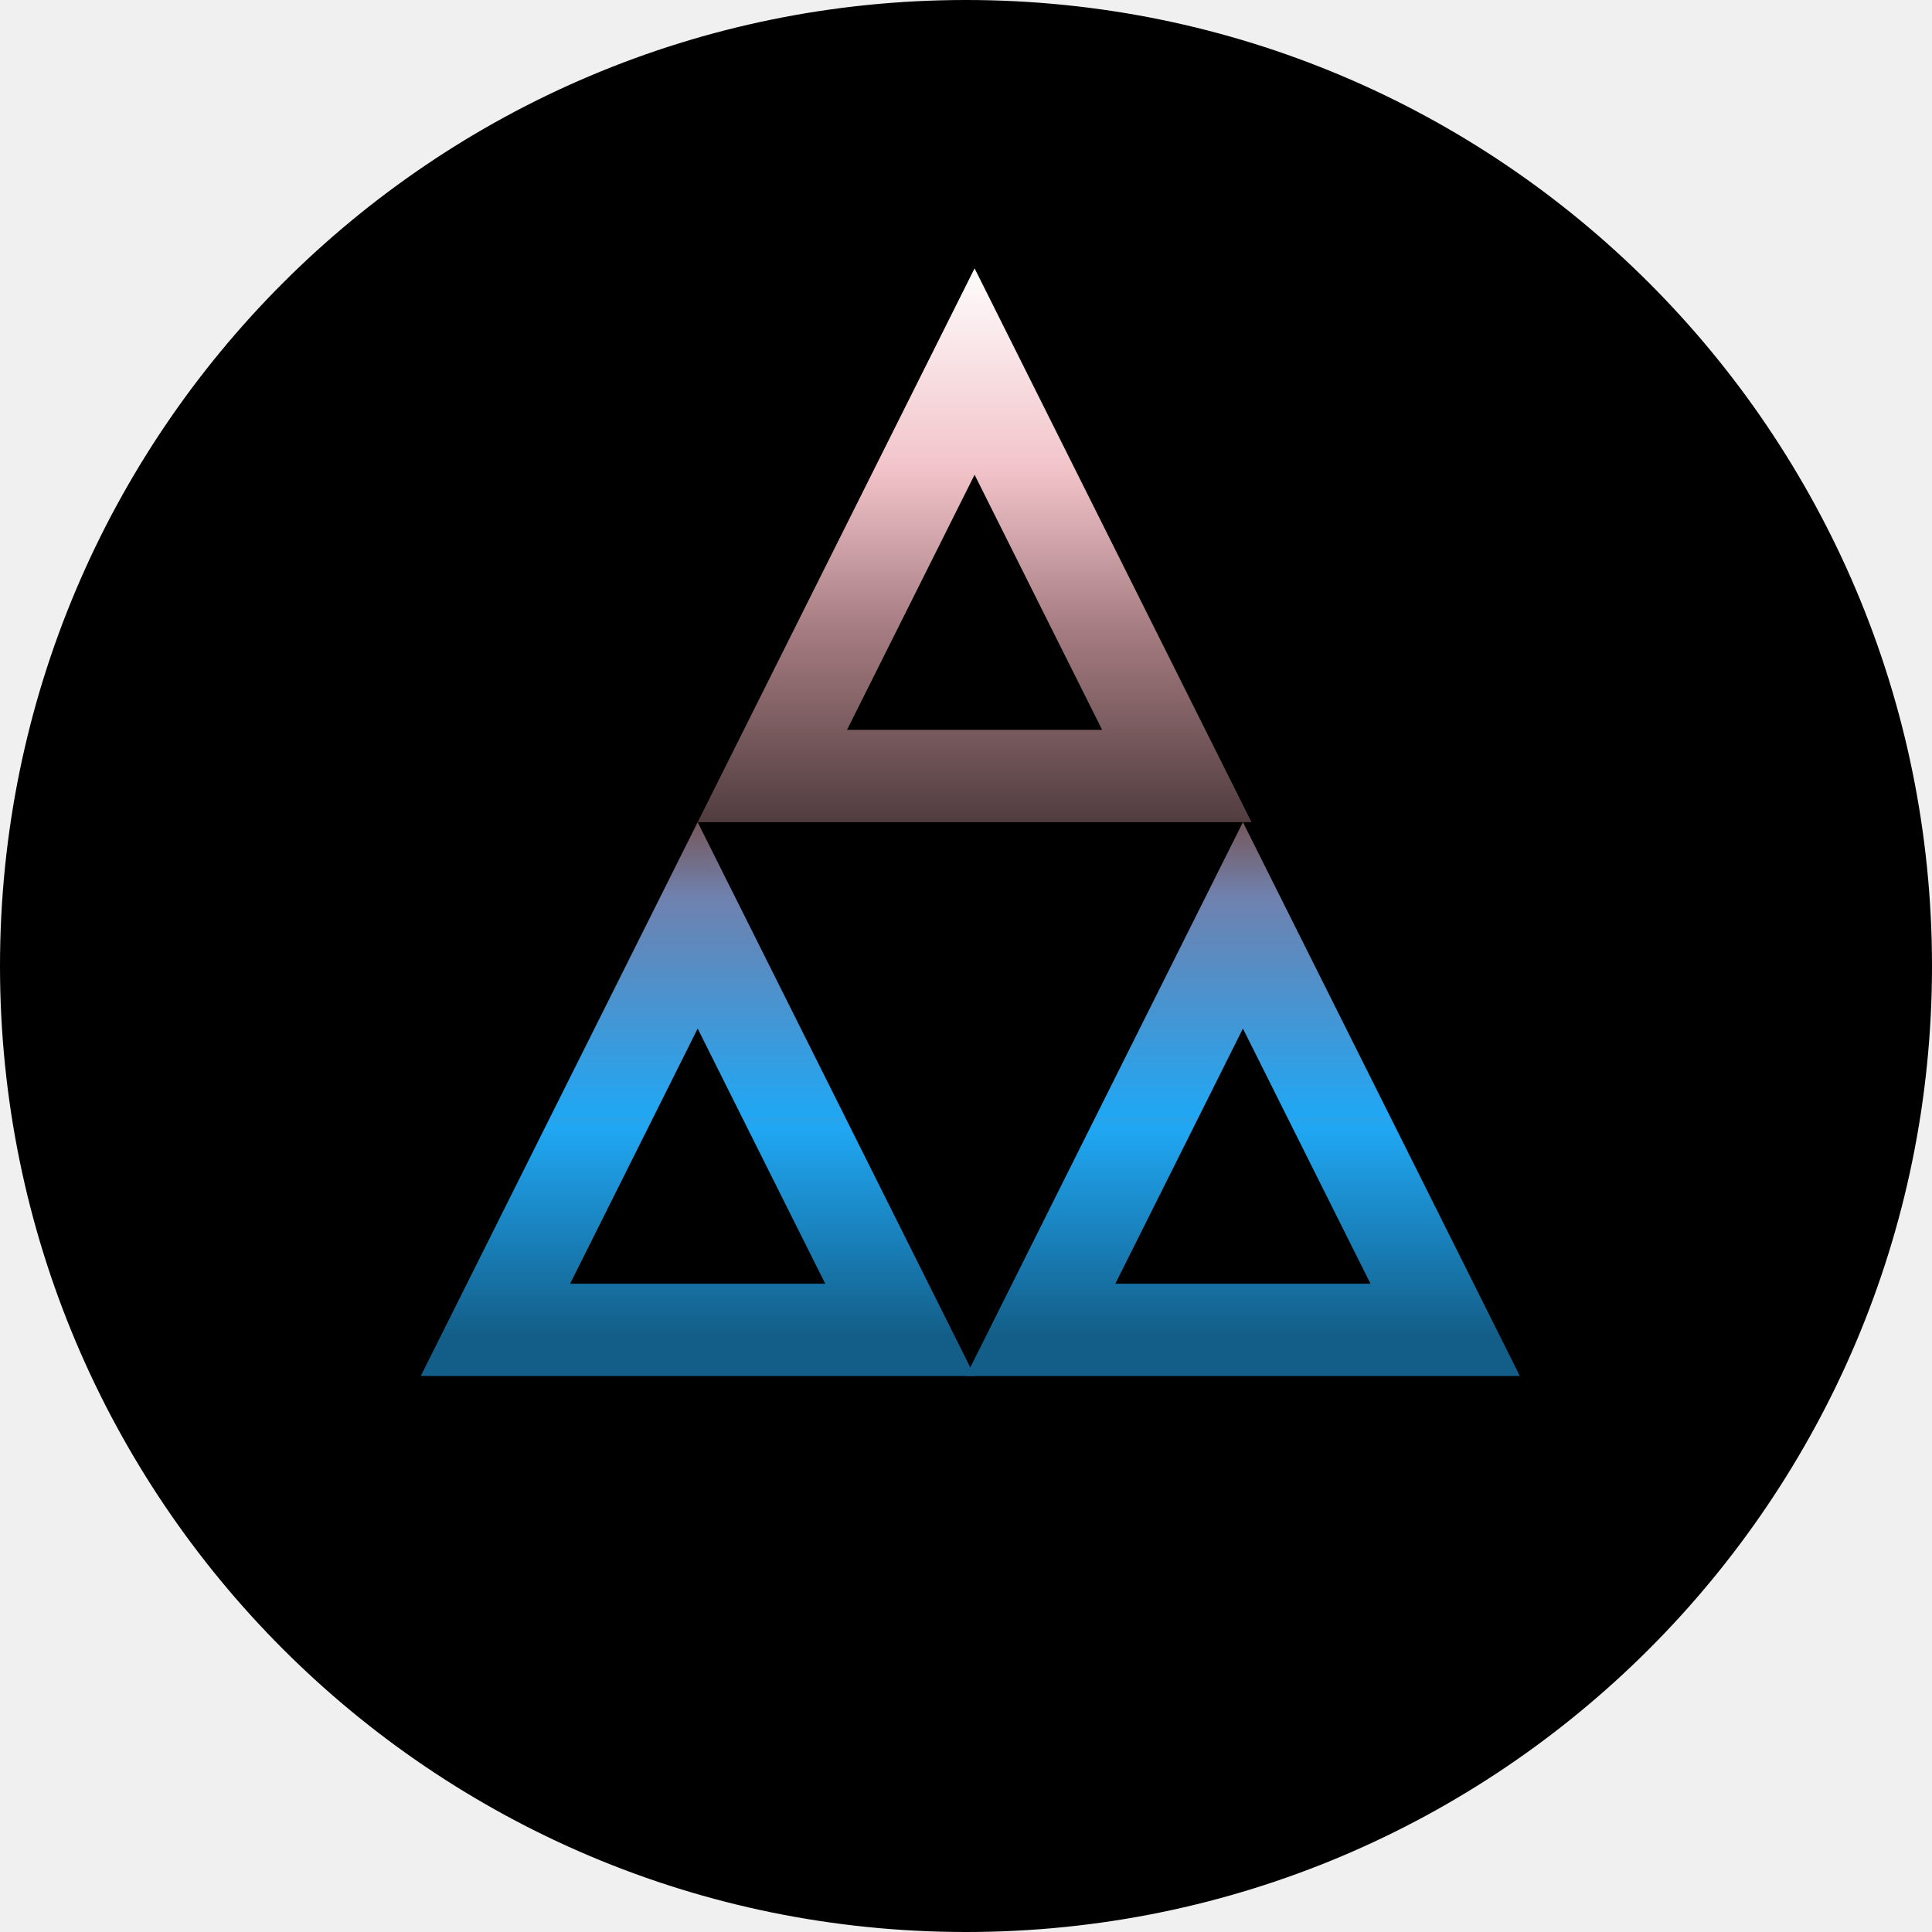
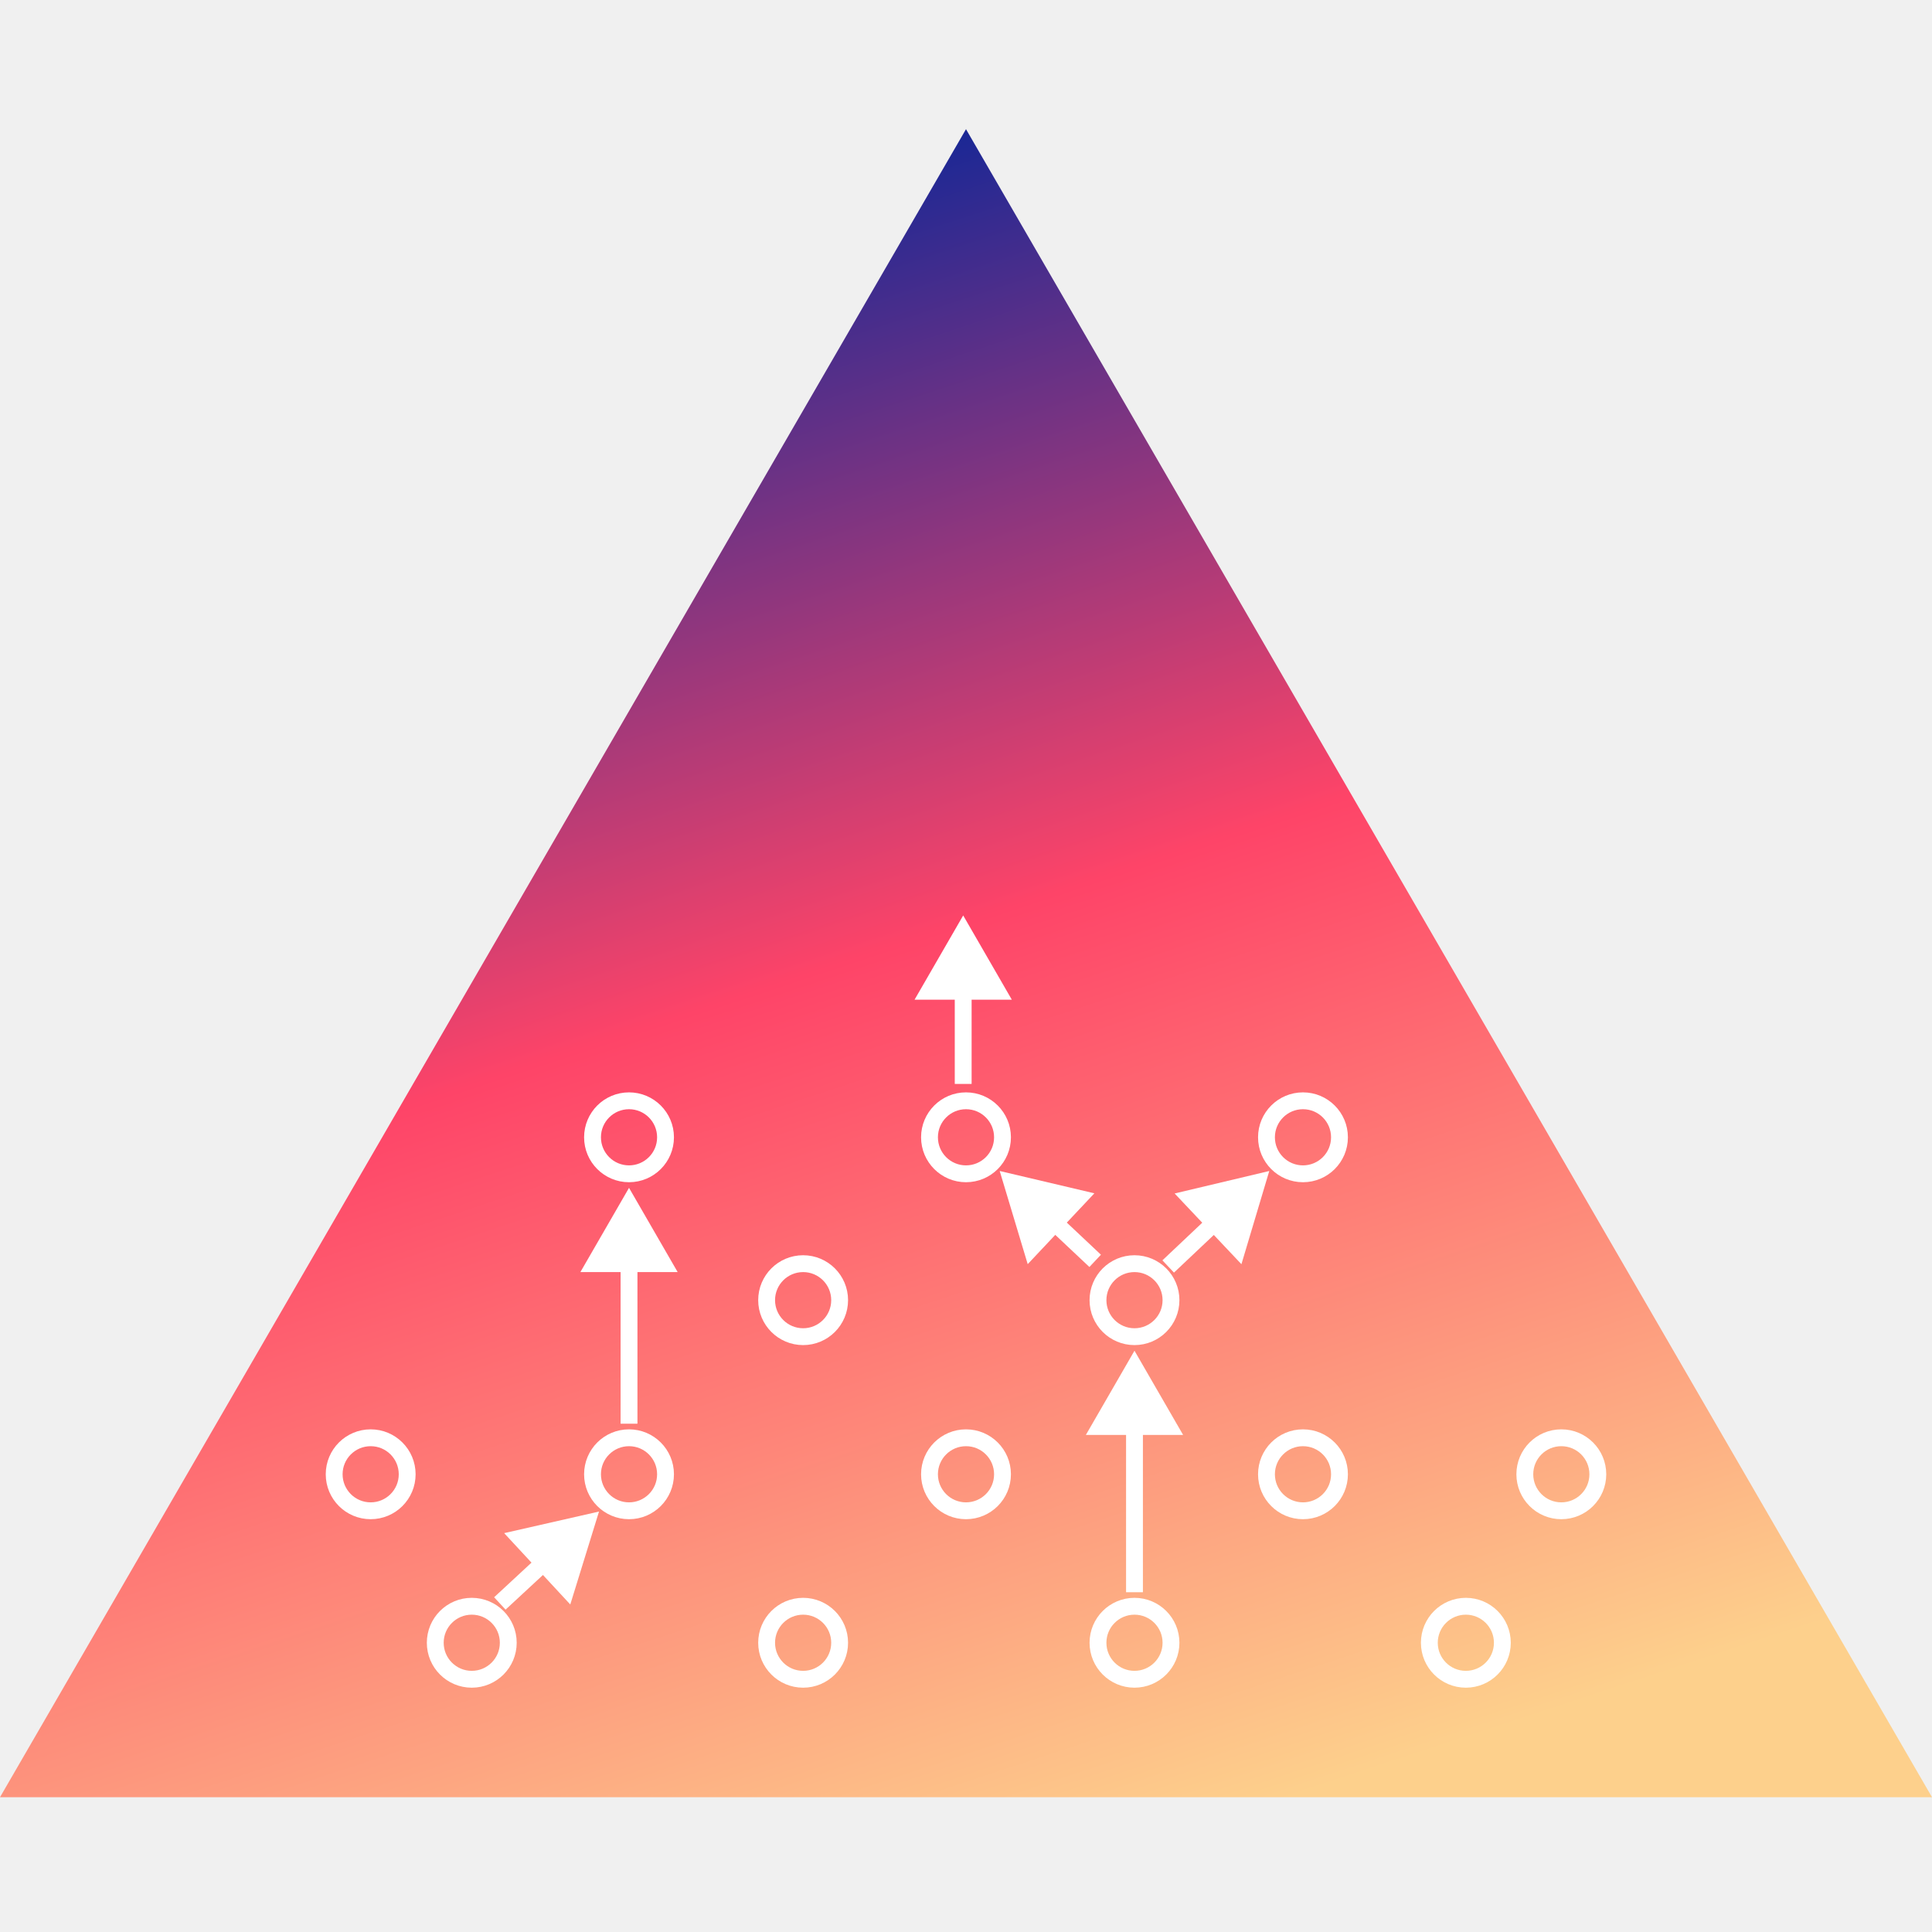
- <svg xmlns="http://www.w3.org/2000/svg" width="900" height="900" viewBox="0 0 900 900" fill="none">
-   <circle cx="450" cy="450" r="449.5" fill="black" stroke="black" />
-   <path d="M359.788 361.5L454 173.075L548.212 361.5H359.788Z" stroke="url(#paint0_linear_118_420)" stroke-width="43" />
-   <path d="M230.788 619.5L325 431.075L419.212 619.5H230.788Z" stroke="url(#paint1_linear_118_420)" stroke-width="43" />
-   <path d="M484.788 619.5L579 431.075L673.212 619.5H484.788Z" stroke="url(#paint2_linear_118_420)" stroke-width="43" />
+ <svg xmlns="http://www.w3.org/2000/svg" width="344" height="344" viewBox="0 0 344 344" fill="none">
+   <path d="M172 23L344 320H0L172 23Z" fill="url(#paint0_linear_157_403)" />
+   <circle cx="112" cy="202.5" r="6.5" stroke="white" stroke-width="3" />
+   <circle cx="143" cy="231.5" r="6.5" stroke="white" stroke-width="3" />
+   <circle cx="172" cy="262.5" r="6.5" stroke="white" stroke-width="3" />
+   <circle cx="112" cy="262.5" r="6.5" stroke="white" stroke-width="3" />
+   <circle cx="232" cy="262.5" r="6.5" stroke="white" stroke-width="3" />
+   <circle cx="66" cy="262.5" r="6.5" stroke="white" stroke-width="3" />
+   <circle cx="143" cy="292.5" r="6.5" stroke="white" stroke-width="3" />
+   <circle cx="202" cy="292.5" r="6.5" stroke="white" stroke-width="3" />
+   <circle cx="261" cy="292.5" r="6.5" stroke="white" stroke-width="3" />
+   <circle cx="84" cy="292.5" r="6.5" stroke="white" stroke-width="3" />
+   <circle cx="278" cy="262.5" r="6.5" stroke="white" stroke-width="3" />
+   <circle cx="202" cy="231.5" r="6.5" stroke="white" stroke-width="3" />
+   <circle cx="232" cy="202.5" r="6.5" stroke="white" stroke-width="3" />
+   <circle cx="172" cy="202.5" r="6.5" stroke="white" stroke-width="3" />
+   <path d="M106.656 269.137L89.768 272.981L101.541 285.685L106.656 269.137ZM90.02 286.6L97.774 279.414L95.735 277.213L87.98 284.4L90.02 286.6Z" fill="white" />
+   <path d="M112 211.5L103.34 226.5H120.66L112 211.5ZM113.5 253.5V225H110.5V253.5H113.5Z" fill="white" />
+   <path d="M202 240.5L193.34 255.5H210.66L202 240.5ZM203.5 283.5V254H200.5V283.5H203.5Z" fill="white" />
+   <path d="M178 208.5L182.988 225.087L194.858 212.474L178 208.5ZM196.028 223.408L188.859 216.66L186.803 218.845L193.972 225.592L196.028 223.408Z" fill="white" />
+   <path d="M171.5 163L162.84 178L180.16 178L171.5 163ZM173 193L173 176.5L170 176.5L170 193L173 193Z" fill="white" />
+   <path d="M226 208.5L209.148 212.503L221.041 225.096L226 208.5ZM209.03 226.591L217.215 218.86L215.155 216.679L206.97 224.41L209.03 226.591Z" fill="white" />
  <defs>
-     <linearGradient id="paint0_linear_118_420" x1="454" y1="119.464" x2="454" y2="468.602" gradientUnits="userSpaceOnUse">
-       <stop stop-color="white" />
-       <stop offset="0.287" stop-color="#F1C3C9" />
-       <stop offset="0.501" stop-color="#A47B80" />
-       <stop offset="1" />
-     </linearGradient>
-     <linearGradient id="paint1_linear_118_420" x1="324.93" y1="383.289" x2="324.93" y2="622.392" gradientUnits="userSpaceOnUse">
-       <stop stop-color="#76585C" />
-       <stop offset="0.143" stop-color="#7081AE" />
-       <stop offset="0.571" stop-color="#20A7F3" />
-       <stop offset="0.572" stop-color="#20A7F3" />
-       <stop offset="0.572" stop-color="#29A3EB" />
-       <stop offset="0.594" stop-color="#20A7F3" />
-       <stop offset="0.594" stop-color="#339EE3" />
-       <stop offset="0.594" stop-color="#20A7F3" />
-       <stop offset="1" stop-color="#135E88" />
-     </linearGradient>
-     <linearGradient id="paint2_linear_118_420" x1="578.93" y1="383.289" x2="578.93" y2="622.392" gradientUnits="userSpaceOnUse">
-       <stop stop-color="#76585C" />
-       <stop offset="0.143" stop-color="#7081AE" />
-       <stop offset="0.571" stop-color="#20A7F3" />
-       <stop offset="0.572" stop-color="#20A7F3" />
-       <stop offset="0.572" stop-color="#29A3EB" />
-       <stop offset="0.594" stop-color="#20A7F3" />
-       <stop offset="0.594" stop-color="#339EE3" />
-       <stop offset="0.594" stop-color="#20A7F3" />
-       <stop offset="1" stop-color="#135E88" />
+     <linearGradient id="paint0_linear_157_403" x1="132" y1="23" x2="230" y2="320" gradientUnits="userSpaceOnUse">
+       <stop offset="0.021" stop-color="#102697" />
+       <stop offset="0.198" stop-color="#6E3284" />
+       <stop offset="0.469" stop-color="#FE4468" />
+       <stop offset="1" stop-color="#FDD08C" />
    </linearGradient>
  </defs>
</svg>
